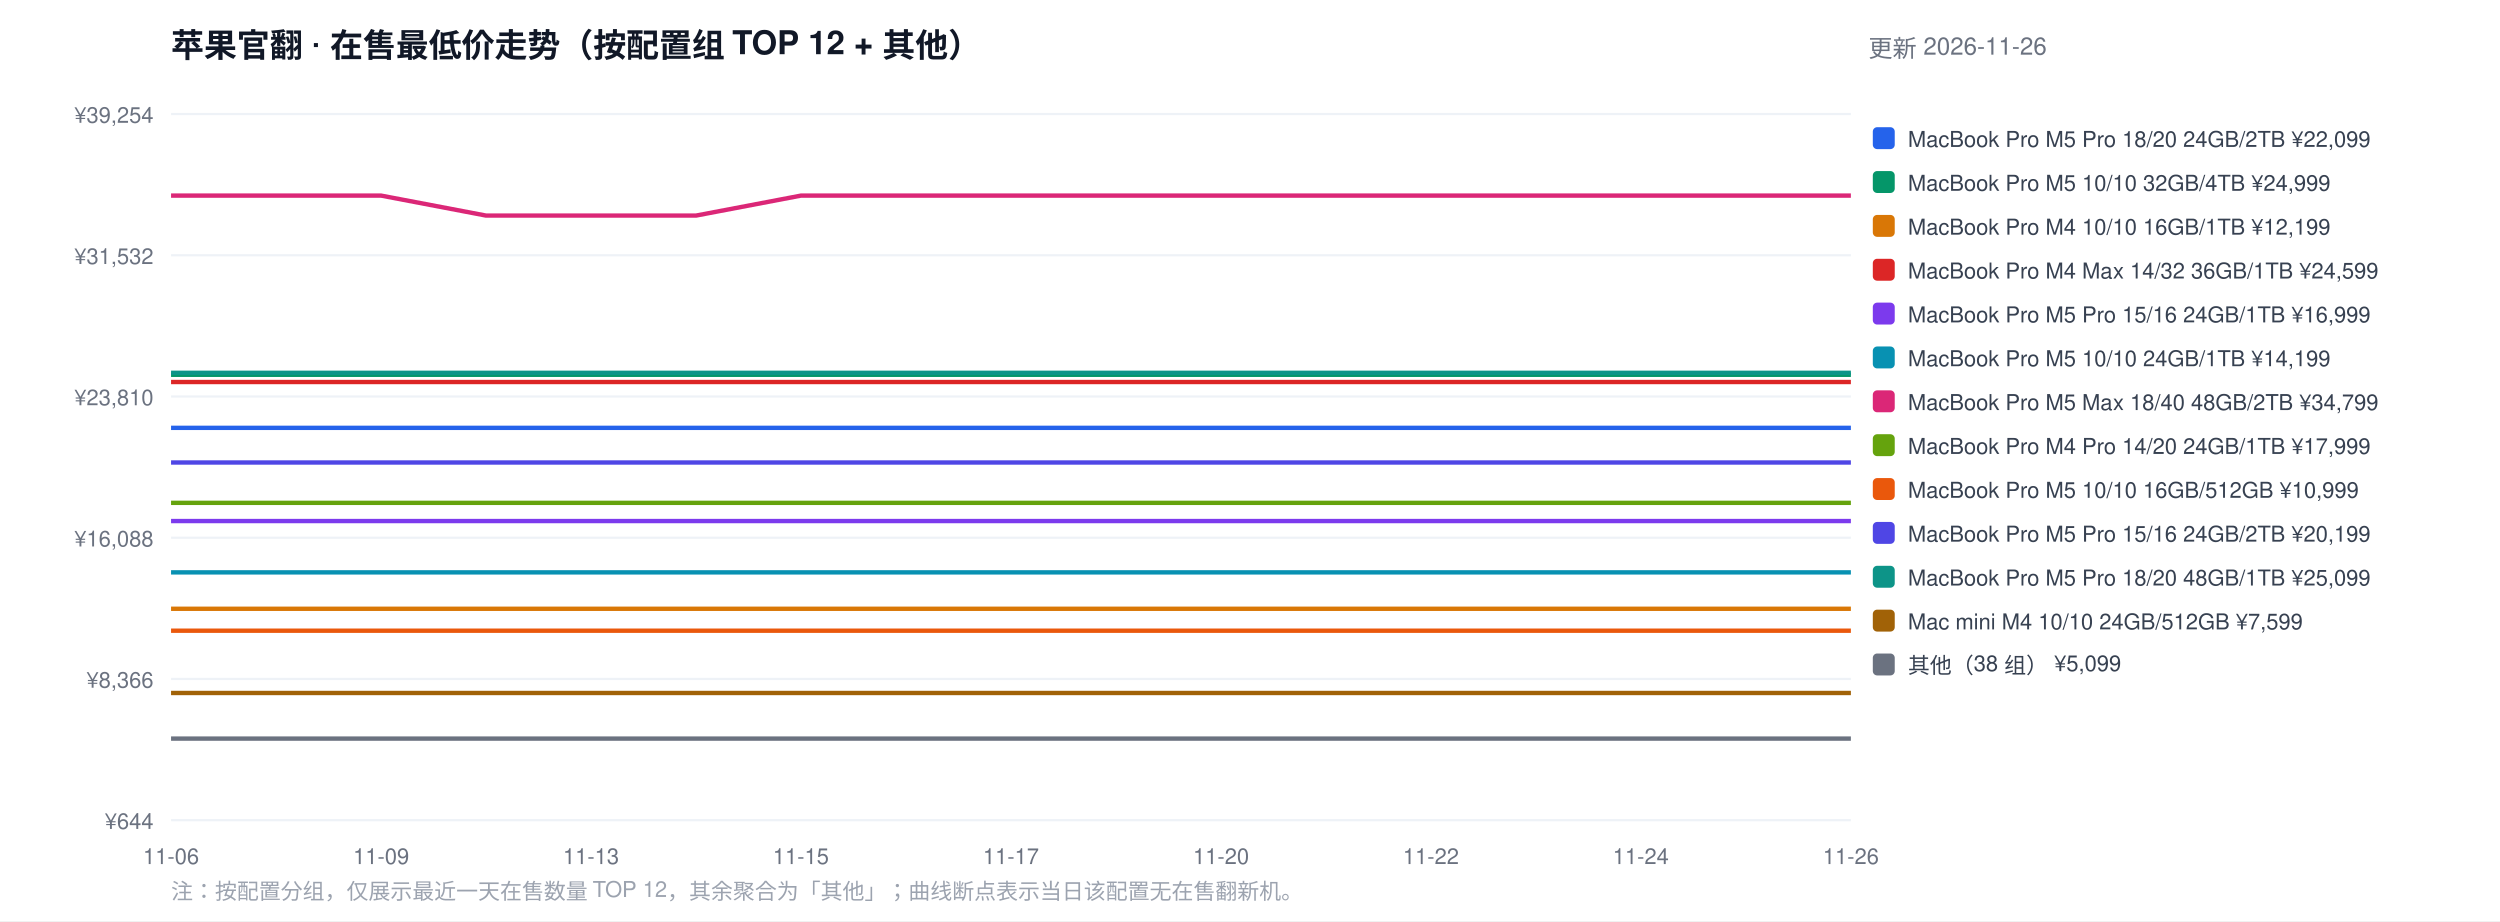
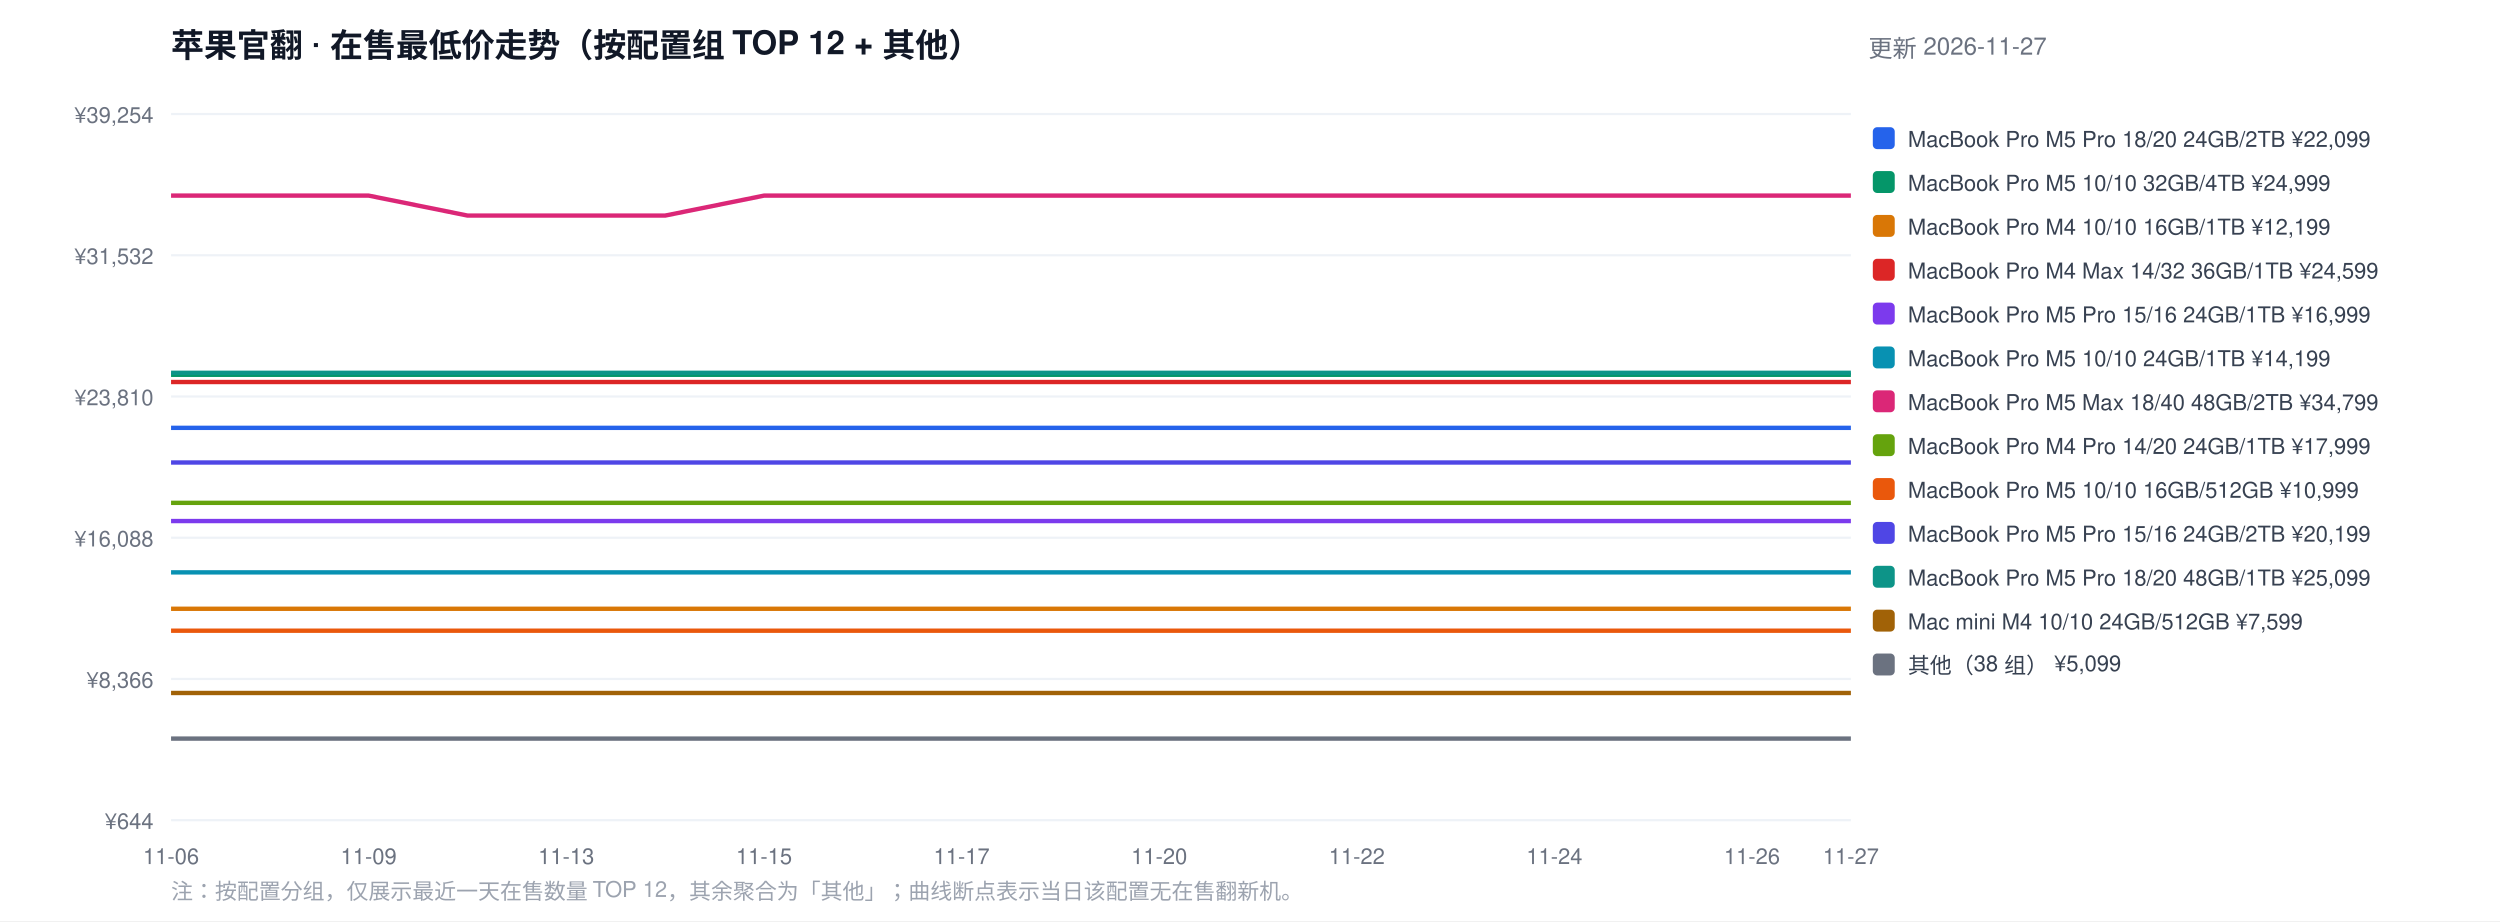
<svg xmlns="http://www.w3.org/2000/svg" width="1140" height="420" viewBox="0 0 1140 420" font-family="-apple-system,Segoe UI,Helvetica,Arial,sans-serif">
  <rect width="1140" height="420" fill="#ffffff" />
  <text x="78" y="26" font-size="15" font-weight="600" fill="#111827">苹果官翻 · 在售最低价走势（按配置组 TOP 12 + 其他）</text>
-   <text x="852" y="26" font-size="11" fill="#6b7280">更新 2026-11-26</text>
+   <text x="852" y="26" font-size="11" fill="#6b7280">更新 2026-11-27</text>
  <line x1="78" y1="374.0" x2="844" y2="374.0" stroke="#eef2f7" />
  <text x="70" y="378.0" font-size="10" fill="#6b7280" text-anchor="end">¥644</text>
  <line x1="78" y1="309.6" x2="844" y2="309.6" stroke="#eef2f7" />
  <text x="70" y="313.6" font-size="10" fill="#6b7280" text-anchor="end">¥8,366</text>
  <line x1="78" y1="245.2" x2="844" y2="245.2" stroke="#eef2f7" />
  <text x="70" y="249.2" font-size="10" fill="#6b7280" text-anchor="end">¥16,088</text>
  <line x1="78" y1="180.8" x2="844" y2="180.8" stroke="#eef2f7" />
  <text x="70" y="184.8" font-size="10" fill="#6b7280" text-anchor="end">¥23,810</text>
  <line x1="78" y1="116.4" x2="844" y2="116.4" stroke="#eef2f7" />
  <text x="70" y="120.4" font-size="10" fill="#6b7280" text-anchor="end">¥31,532</text>
  <line x1="78" y1="52.0" x2="844" y2="52.0" stroke="#eef2f7" />
  <text x="70" y="56.0" font-size="10" fill="#6b7280" text-anchor="end">¥39,254</text>
  <text x="78.0" y="394" font-size="10" fill="#6b7280" text-anchor="middle">11-06</text>
-   <text x="173.8" y="394" font-size="10" fill="#6b7280" text-anchor="middle">11-09</text>
-   <text x="269.5" y="394" font-size="10" fill="#6b7280" text-anchor="middle">11-13</text>
-   <text x="365.2" y="394" font-size="10" fill="#6b7280" text-anchor="middle">11-15</text>
-   <text x="461.0" y="394" font-size="10" fill="#6b7280" text-anchor="middle">11-17</text>
-   <text x="556.8" y="394" font-size="10" fill="#6b7280" text-anchor="middle">11-20</text>
-   <text x="652.5" y="394" font-size="10" fill="#6b7280" text-anchor="middle">11-22</text>
-   <text x="748.2" y="394" font-size="10" fill="#6b7280" text-anchor="middle">11-24</text>
-   <text x="844.0" y="394" font-size="10" fill="#6b7280" text-anchor="middle">11-26</text>
-   <polyline fill="none" stroke="#2563eb" stroke-width="2" points="78.0,195.1 125.9,195.1 173.8,195.1 221.6,195.1 269.5,195.1 317.4,195.1 365.2,195.1 413.1,195.1 461.0,195.1 508.9,195.1 556.8,195.1 604.6,195.1 652.5,195.1 700.4,195.1 748.2,195.1 796.1,195.1 844.0,195.1" />
-   <polyline fill="none" stroke="#059669" stroke-width="2" points="78.0,170.9 125.9,170.9 173.8,170.9 221.6,170.9 269.5,170.9 317.4,170.9 365.2,170.9 413.1,170.9 461.0,170.9 508.9,170.9 556.8,170.9 604.6,170.9 652.5,170.9 700.4,170.9 748.2,170.9 796.1,170.9 844.0,170.9" />
-   <polyline fill="none" stroke="#d97706" stroke-width="2" points="78.0,277.6 125.9,277.6 173.8,277.6 221.6,277.6 269.5,277.6 317.4,277.6 365.2,277.6 413.1,277.6 461.0,277.6 508.9,277.6 556.8,277.6 604.6,277.6 652.5,277.6 700.4,277.6 748.2,277.6 796.1,277.6 844.0,277.6" />
-   <polyline fill="none" stroke="#dc2626" stroke-width="2" points="78.0,174.2 125.9,174.2 173.8,174.2 221.6,174.2 269.5,174.2 317.4,174.2 365.2,174.2 413.1,174.2 461.0,174.2 508.9,174.2 556.8,174.2 604.6,174.2 652.5,174.2 700.4,174.2 748.2,174.2 796.1,174.2 844.0,174.2" />
-   <polyline fill="none" stroke="#7c3aed" stroke-width="2" points="78.0,237.6 125.9,237.6 173.8,237.6 221.6,237.6 269.5,237.6 317.4,237.6 365.2,237.6 413.1,237.6 461.0,237.6 508.9,237.6 556.8,237.6 604.6,237.6 652.5,237.6 700.4,237.6 748.2,237.6 796.1,237.6 844.0,237.6" />
-   <polyline fill="none" stroke="#0891b2" stroke-width="2" points="78.0,261.0 125.9,261.0 173.8,261.0 221.6,261.0 269.5,261.0 317.4,261.0 365.2,261.0 413.1,261.0 461.0,261.0 508.9,261.0 556.8,261.0 604.6,261.0 652.5,261.0 700.4,261.0 748.2,261.0 796.1,261.0 844.0,261.0" />
-   <polyline fill="none" stroke="#db2777" stroke-width="2" points="78.0,89.2 125.9,89.2 173.8,89.2 221.6,98.3 269.5,98.3 317.4,98.3 365.2,89.2 413.1,89.2 461.0,89.2 508.9,89.2 556.8,89.2 604.6,89.2 652.5,89.2 700.4,89.2 748.2,89.2 796.1,89.2 844.0,89.2" />
-   <polyline fill="none" stroke="#65a30d" stroke-width="2" points="78.0,229.3 125.9,229.3 173.8,229.3 221.6,229.3 269.5,229.3 317.4,229.3 365.2,229.3 413.1,229.3 461.0,229.3 508.9,229.3 556.8,229.3 604.6,229.3 652.5,229.3 700.4,229.3 748.2,229.3 796.1,229.3 844.0,229.3" />
-   <polyline fill="none" stroke="#ea580c" stroke-width="2" points="78.0,287.6 125.9,287.6 173.8,287.6 221.6,287.6 269.5,287.6 317.4,287.6 365.2,287.6 413.1,287.6 461.0,287.6 508.9,287.6 556.8,287.6 604.6,287.6 652.5,287.6 700.4,287.6 748.2,287.6 796.1,287.6 844.0,287.6" />
-   <polyline fill="none" stroke="#4f46e5" stroke-width="2" points="78.0,210.9 125.9,210.9 173.8,210.9 221.6,210.9 269.5,210.9 317.4,210.9 365.2,210.9 413.1,210.9 461.0,210.9 508.9,210.9 556.8,210.9 604.6,210.9 652.5,210.9 700.4,210.9 748.2,210.9 796.1,210.9 844.0,210.9" />
-   <polyline fill="none" stroke="#0d9488" stroke-width="2" points="78.0,170.0 125.9,170.0 173.8,170.0 221.6,170.0 269.5,170.0 317.4,170.0 365.2,170.0 413.1,170.0 461.0,170.0 508.9,170.0 556.8,170.0 604.6,170.0 652.5,170.0 700.4,170.0 748.2,170.0 796.1,170.0 844.0,170.0" />
-   <polyline fill="none" stroke="#a16207" stroke-width="2" points="78.0,316.0 125.9,316.0 173.8,316.0 221.6,316.0 269.5,316.0 317.4,316.0 365.2,316.0 413.1,316.0 461.0,316.0 508.9,316.0 556.8,316.0 604.6,316.0 652.5,316.0 700.4,316.0 748.2,316.0 796.1,316.0 844.0,316.0" />
-   <polyline fill="none" stroke="#6b7280" stroke-width="2" points="78.0,336.8 125.9,336.8 173.8,336.8 221.6,336.8 269.5,336.8 317.4,336.8 365.2,336.8 413.1,336.8 461.0,336.8 508.9,336.8 556.8,336.8 604.6,336.8 652.5,336.8 700.4,336.8 748.2,336.8 796.1,336.8 844.0,336.8" />
+   <text x="168.1" y="394" font-size="10" fill="#6b7280" text-anchor="middle">11-09</text>
+   <text x="258.2" y="394" font-size="10" fill="#6b7280" text-anchor="middle">11-13</text>
+   <text x="348.4" y="394" font-size="10" fill="#6b7280" text-anchor="middle">11-15</text>
+   <text x="438.5" y="394" font-size="10" fill="#6b7280" text-anchor="middle">11-17</text>
+   <text x="528.6" y="394" font-size="10" fill="#6b7280" text-anchor="middle">11-20</text>
+   <text x="618.7" y="394" font-size="10" fill="#6b7280" text-anchor="middle">11-22</text>
+   <text x="708.8" y="394" font-size="10" fill="#6b7280" text-anchor="middle">11-24</text>
+   <text x="798.9" y="394" font-size="10" fill="#6b7280" text-anchor="middle">11-26</text>
+   <text x="844.0" y="394" font-size="10" fill="#6b7280" text-anchor="middle">11-27</text>
+   <polyline fill="none" stroke="#2563eb" stroke-width="2" points="78.0,195.1 123.1,195.1 168.1,195.1 213.2,195.1 258.2,195.1 303.3,195.1 348.4,195.1 393.4,195.1 438.5,195.1 483.5,195.1 528.6,195.1 573.6,195.1 618.7,195.1 663.8,195.1 708.8,195.1 753.9,195.1 798.9,195.1 844.0,195.1" />
+   <polyline fill="none" stroke="#059669" stroke-width="2" points="78.0,170.9 123.1,170.9 168.1,170.9 213.2,170.9 258.2,170.9 303.3,170.9 348.4,170.9 393.4,170.9 438.5,170.9 483.5,170.9 528.6,170.9 573.6,170.9 618.7,170.9 663.8,170.9 708.8,170.9 753.9,170.9 798.9,170.9 844.0,170.9" />
+   <polyline fill="none" stroke="#d97706" stroke-width="2" points="78.0,277.6 123.1,277.6 168.1,277.6 213.2,277.6 258.2,277.6 303.3,277.6 348.4,277.6 393.4,277.6 438.5,277.6 483.5,277.6 528.6,277.6 573.6,277.6 618.7,277.6 663.8,277.6 708.8,277.6 753.9,277.6 798.9,277.6 844.0,277.6" />
+   <polyline fill="none" stroke="#dc2626" stroke-width="2" points="78.0,174.2 123.1,174.2 168.1,174.2 213.2,174.2 258.2,174.2 303.3,174.2 348.4,174.2 393.4,174.2 438.5,174.2 483.5,174.2 528.6,174.2 573.6,174.2 618.7,174.2 663.8,174.2 708.8,174.2 753.9,174.2 798.9,174.2 844.0,174.2" />
+   <polyline fill="none" stroke="#7c3aed" stroke-width="2" points="78.0,237.6 123.1,237.6 168.1,237.6 213.2,237.6 258.2,237.6 303.3,237.6 348.4,237.6 393.4,237.6 438.5,237.6 483.5,237.6 528.6,237.6 573.6,237.6 618.7,237.6 663.8,237.6 708.8,237.6 753.9,237.6 798.9,237.6 844.0,237.6" />
+   <polyline fill="none" stroke="#0891b2" stroke-width="2" points="78.0,261.0 123.1,261.0 168.1,261.0 213.2,261.0 258.2,261.0 303.3,261.0 348.4,261.0 393.4,261.0 438.5,261.0 483.5,261.0 528.6,261.0 573.6,261.0 618.7,261.0 663.8,261.0 708.8,261.0 753.9,261.0 798.9,261.0 844.0,261.0" />
+   <polyline fill="none" stroke="#db2777" stroke-width="2" points="78.0,89.2 123.1,89.2 168.1,89.2 213.2,98.3 258.2,98.3 303.3,98.3 348.4,89.2 393.4,89.2 438.5,89.2 483.5,89.2 528.6,89.2 573.6,89.2 618.7,89.2 663.8,89.2 708.8,89.2 753.9,89.2 798.9,89.2 844.0,89.2" />
+   <polyline fill="none" stroke="#65a30d" stroke-width="2" points="78.0,229.3 123.1,229.3 168.1,229.3 213.2,229.3 258.2,229.3 303.3,229.3 348.4,229.3 393.4,229.3 438.5,229.3 483.5,229.3 528.6,229.3 573.6,229.3 618.7,229.3 663.8,229.3 708.8,229.3 753.9,229.3 798.9,229.3 844.0,229.3" />
+   <polyline fill="none" stroke="#ea580c" stroke-width="2" points="78.0,287.6 123.1,287.6 168.1,287.6 213.2,287.6 258.2,287.6 303.3,287.6 348.4,287.6 393.4,287.6 438.5,287.6 483.5,287.6 528.6,287.6 573.6,287.6 618.7,287.6 663.8,287.6 708.8,287.6 753.9,287.6 798.9,287.6 844.0,287.6" />
+   <polyline fill="none" stroke="#4f46e5" stroke-width="2" points="78.0,210.9 123.1,210.9 168.1,210.9 213.2,210.9 258.2,210.9 303.3,210.9 348.4,210.9 393.4,210.9 438.5,210.9 483.5,210.9 528.6,210.9 573.6,210.9 618.7,210.9 663.8,210.9 708.8,210.9 753.9,210.9 798.9,210.9 844.0,210.9" />
+   <polyline fill="none" stroke="#0d9488" stroke-width="2" points="78.0,170.0 123.1,170.0 168.1,170.0 213.2,170.0 258.2,170.0 303.3,170.0 348.4,170.0 393.4,170.0 438.5,170.0 483.5,170.0 528.6,170.0 573.6,170.0 618.7,170.0 663.8,170.0 708.8,170.0 753.9,170.0 798.9,170.0 844.0,170.0" />
+   <polyline fill="none" stroke="#a16207" stroke-width="2" points="78.0,316.0 123.1,316.0 168.1,316.0 213.2,316.0 258.2,316.0 303.3,316.0 348.4,316.0 393.4,316.0 438.5,316.0 483.5,316.0 528.6,316.0 573.6,316.0 618.7,316.0 663.8,316.0 708.8,316.0 753.9,316.0 798.9,316.0 844.0,316.0" />
+   <polyline fill="none" stroke="#6b7280" stroke-width="2" points="78.0,336.8 123.1,336.8 168.1,336.8 213.2,336.8 258.2,336.8 303.3,336.8 348.4,336.8 393.4,336.8 438.5,336.8 483.5,336.8 528.6,336.8 573.6,336.8 618.7,336.8 663.8,336.8 708.8,336.8 753.9,336.8 798.9,336.8 844.0,336.8" />
  <rect x="854" y="58" width="10" height="10" rx="2" fill="#2563eb" />
  <text x="870" y="67" font-size="10" fill="#374151">MacBook Pro M5 Pro 18/20 24GB/2TB ¥22,099</text>
  <rect x="854" y="78" width="10" height="10" rx="2" fill="#059669" />
  <text x="870" y="87" font-size="10" fill="#374151">MacBook Pro M5 10/10 32GB/4TB ¥24,999</text>
  <rect x="854" y="98" width="10" height="10" rx="2" fill="#d97706" />
  <text x="870" y="107" font-size="10" fill="#374151">MacBook Pro M4 10/10 16GB/1TB ¥12,199</text>
  <rect x="854" y="118" width="10" height="10" rx="2" fill="#dc2626" />
  <text x="870" y="127" font-size="10" fill="#374151">MacBook Pro M4 Max 14/32 36GB/1TB ¥24,599</text>
  <rect x="854" y="138" width="10" height="10" rx="2" fill="#7c3aed" />
  <text x="870" y="147" font-size="10" fill="#374151">MacBook Pro M5 Pro 15/16 24GB/1TB ¥16,999</text>
  <rect x="854" y="158" width="10" height="10" rx="2" fill="#0891b2" />
  <text x="870" y="167" font-size="10" fill="#374151">MacBook Pro M5 10/10 24GB/1TB ¥14,199</text>
  <rect x="854" y="178" width="10" height="10" rx="2" fill="#db2777" />
  <text x="870" y="187" font-size="10" fill="#374151">MacBook Pro M5 Max 18/40 48GB/2TB ¥34,799</text>
  <rect x="854" y="198" width="10" height="10" rx="2" fill="#65a30d" />
  <text x="870" y="207" font-size="10" fill="#374151">MacBook Pro M4 Pro 14/20 24GB/1TB ¥17,999</text>
  <rect x="854" y="218" width="10" height="10" rx="2" fill="#ea580c" />
  <text x="870" y="227" font-size="10" fill="#374151">MacBook Pro M5 10/10 16GB/512GB ¥10,999</text>
  <rect x="854" y="238" width="10" height="10" rx="2" fill="#4f46e5" />
  <text x="870" y="247" font-size="10" fill="#374151">MacBook Pro M5 Pro 15/16 24GB/2TB ¥20,199</text>
  <rect x="854" y="258" width="10" height="10" rx="2" fill="#0d9488" />
  <text x="870" y="267" font-size="10" fill="#374151">MacBook Pro M5 Pro 18/20 48GB/1TB ¥25,099</text>
  <rect x="854" y="278" width="10" height="10" rx="2" fill="#a16207" />
  <text x="870" y="287" font-size="10" fill="#374151">Mac mini M4 10/10 24GB/512GB ¥7,599</text>
  <rect x="854" y="298" width="10" height="10" rx="2" fill="#6b7280" />
  <text x="870" y="307" font-size="10" fill="#374151">其他（38 组） ¥5,099</text>
  <text x="78" y="410" font-size="10" fill="#9ca3af">注：按配置分组，仅展示最近一天在售数量 TOP 12，其余聚合为「其他」；曲线断点表示当日该配置无在售翻新机。</text>
</svg>
